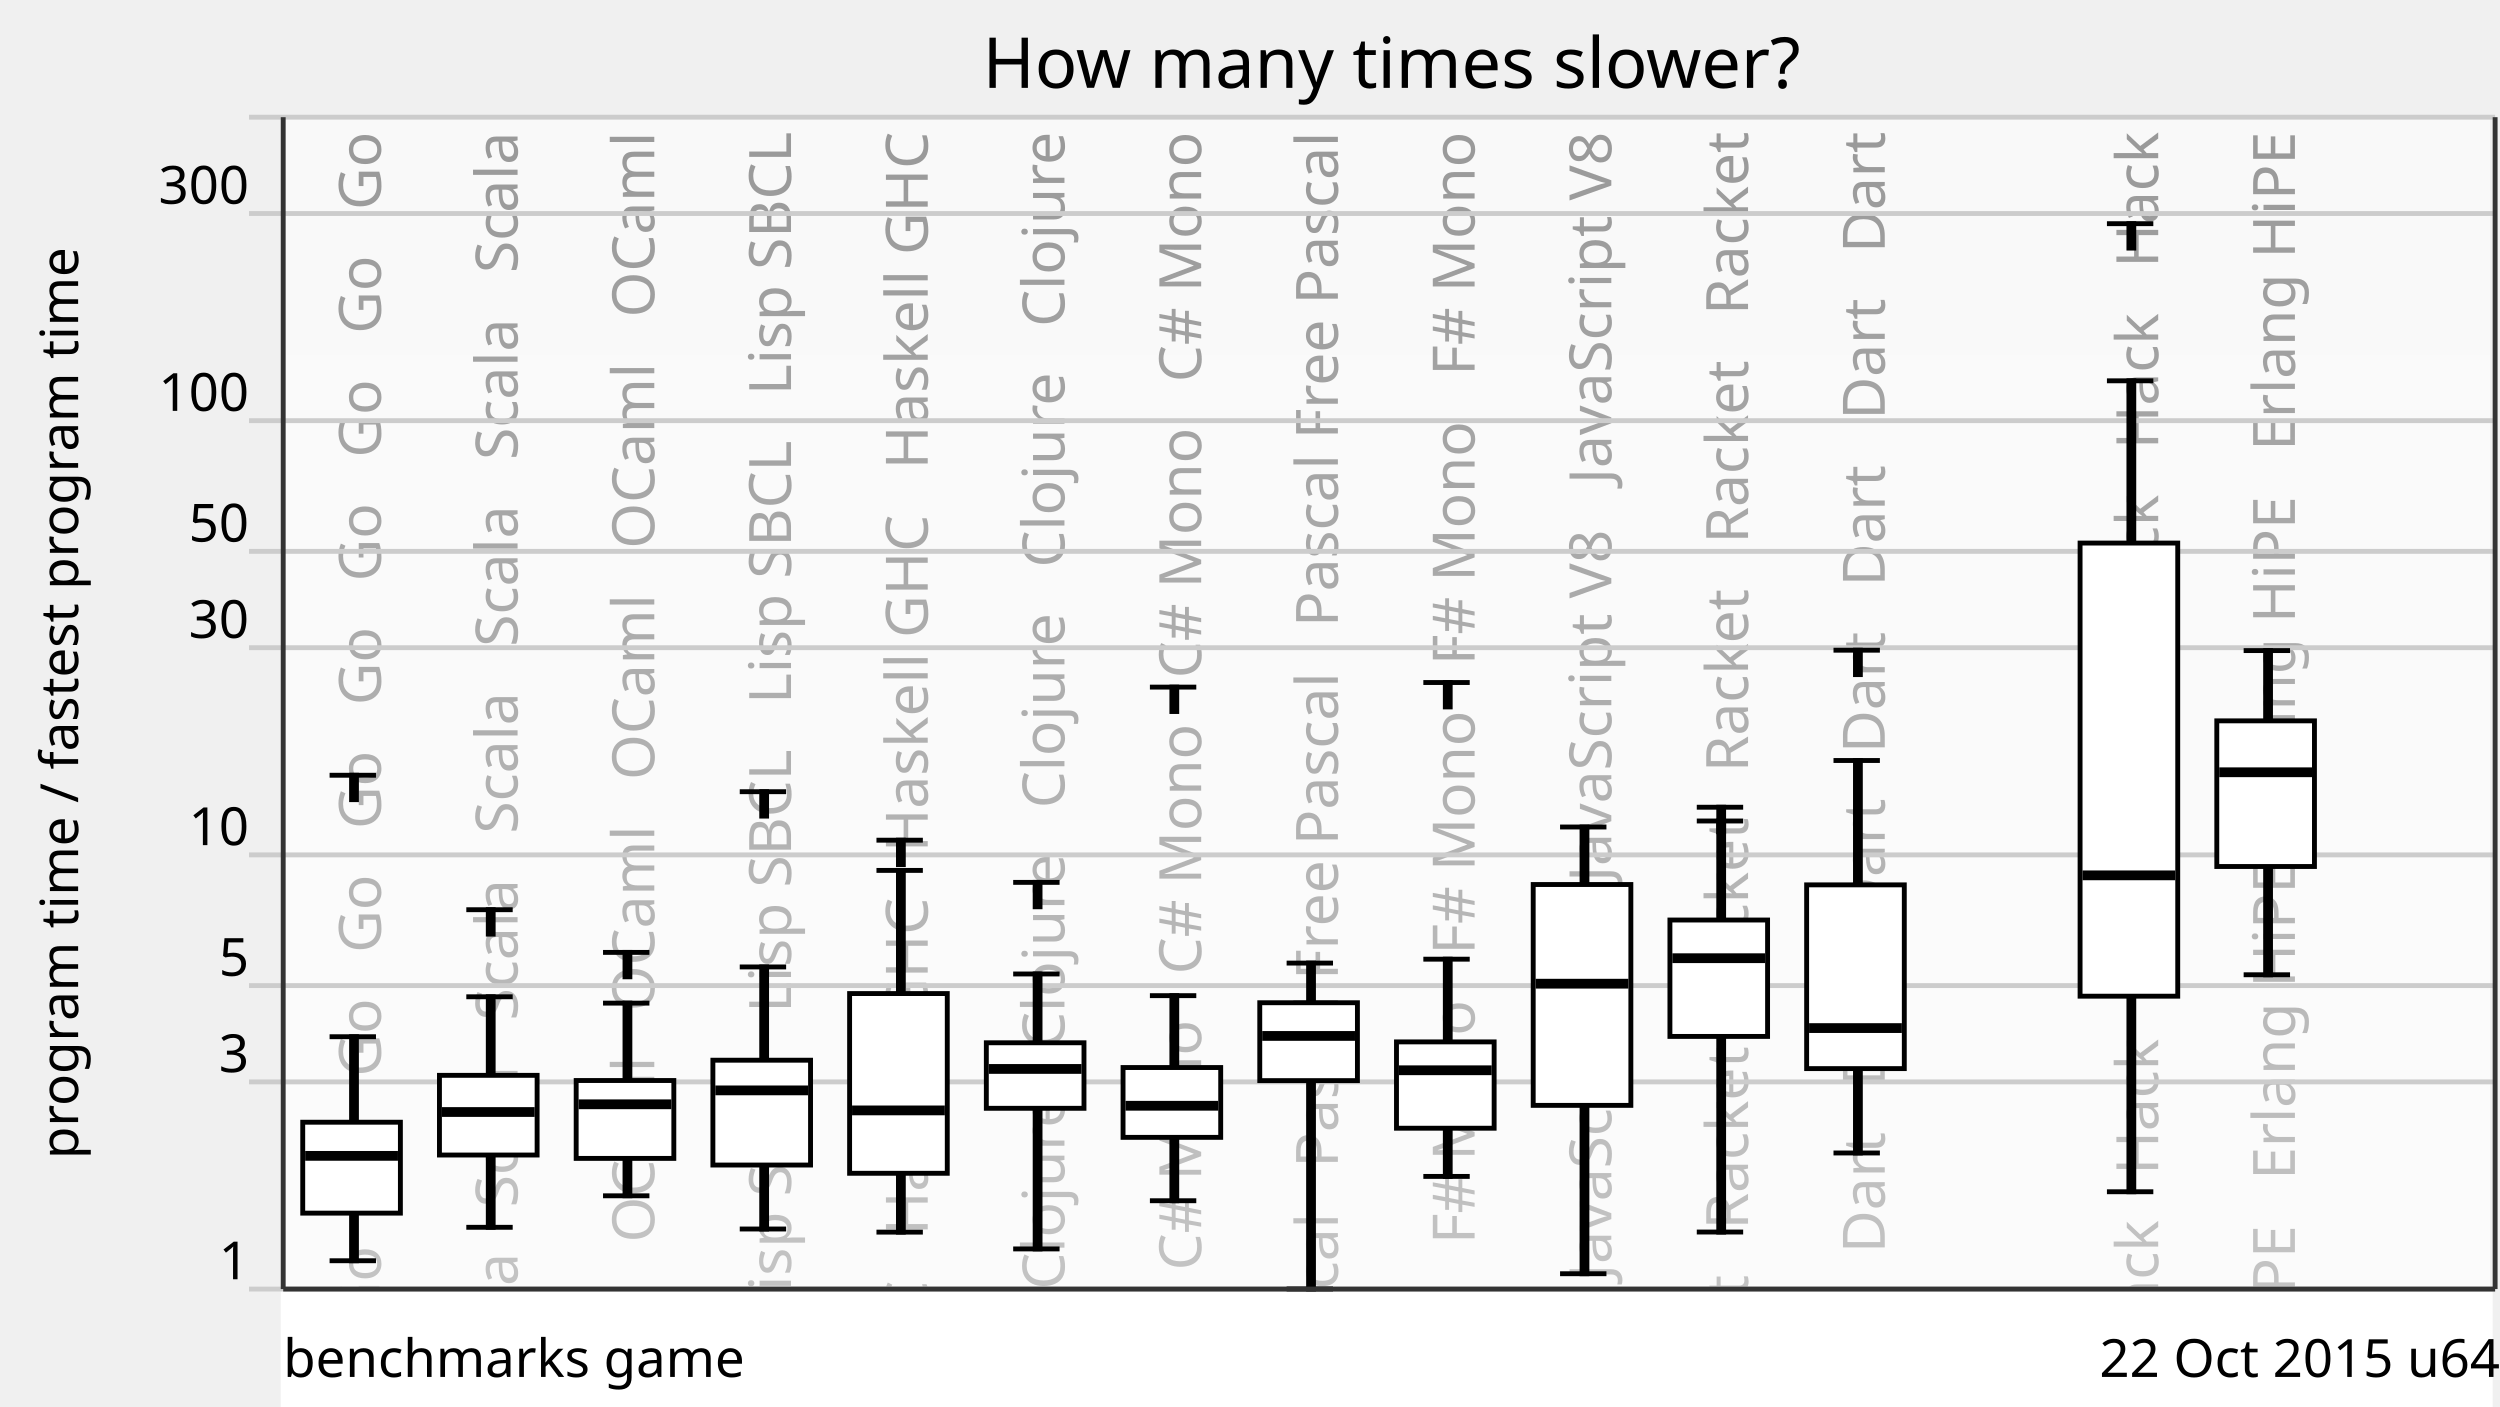
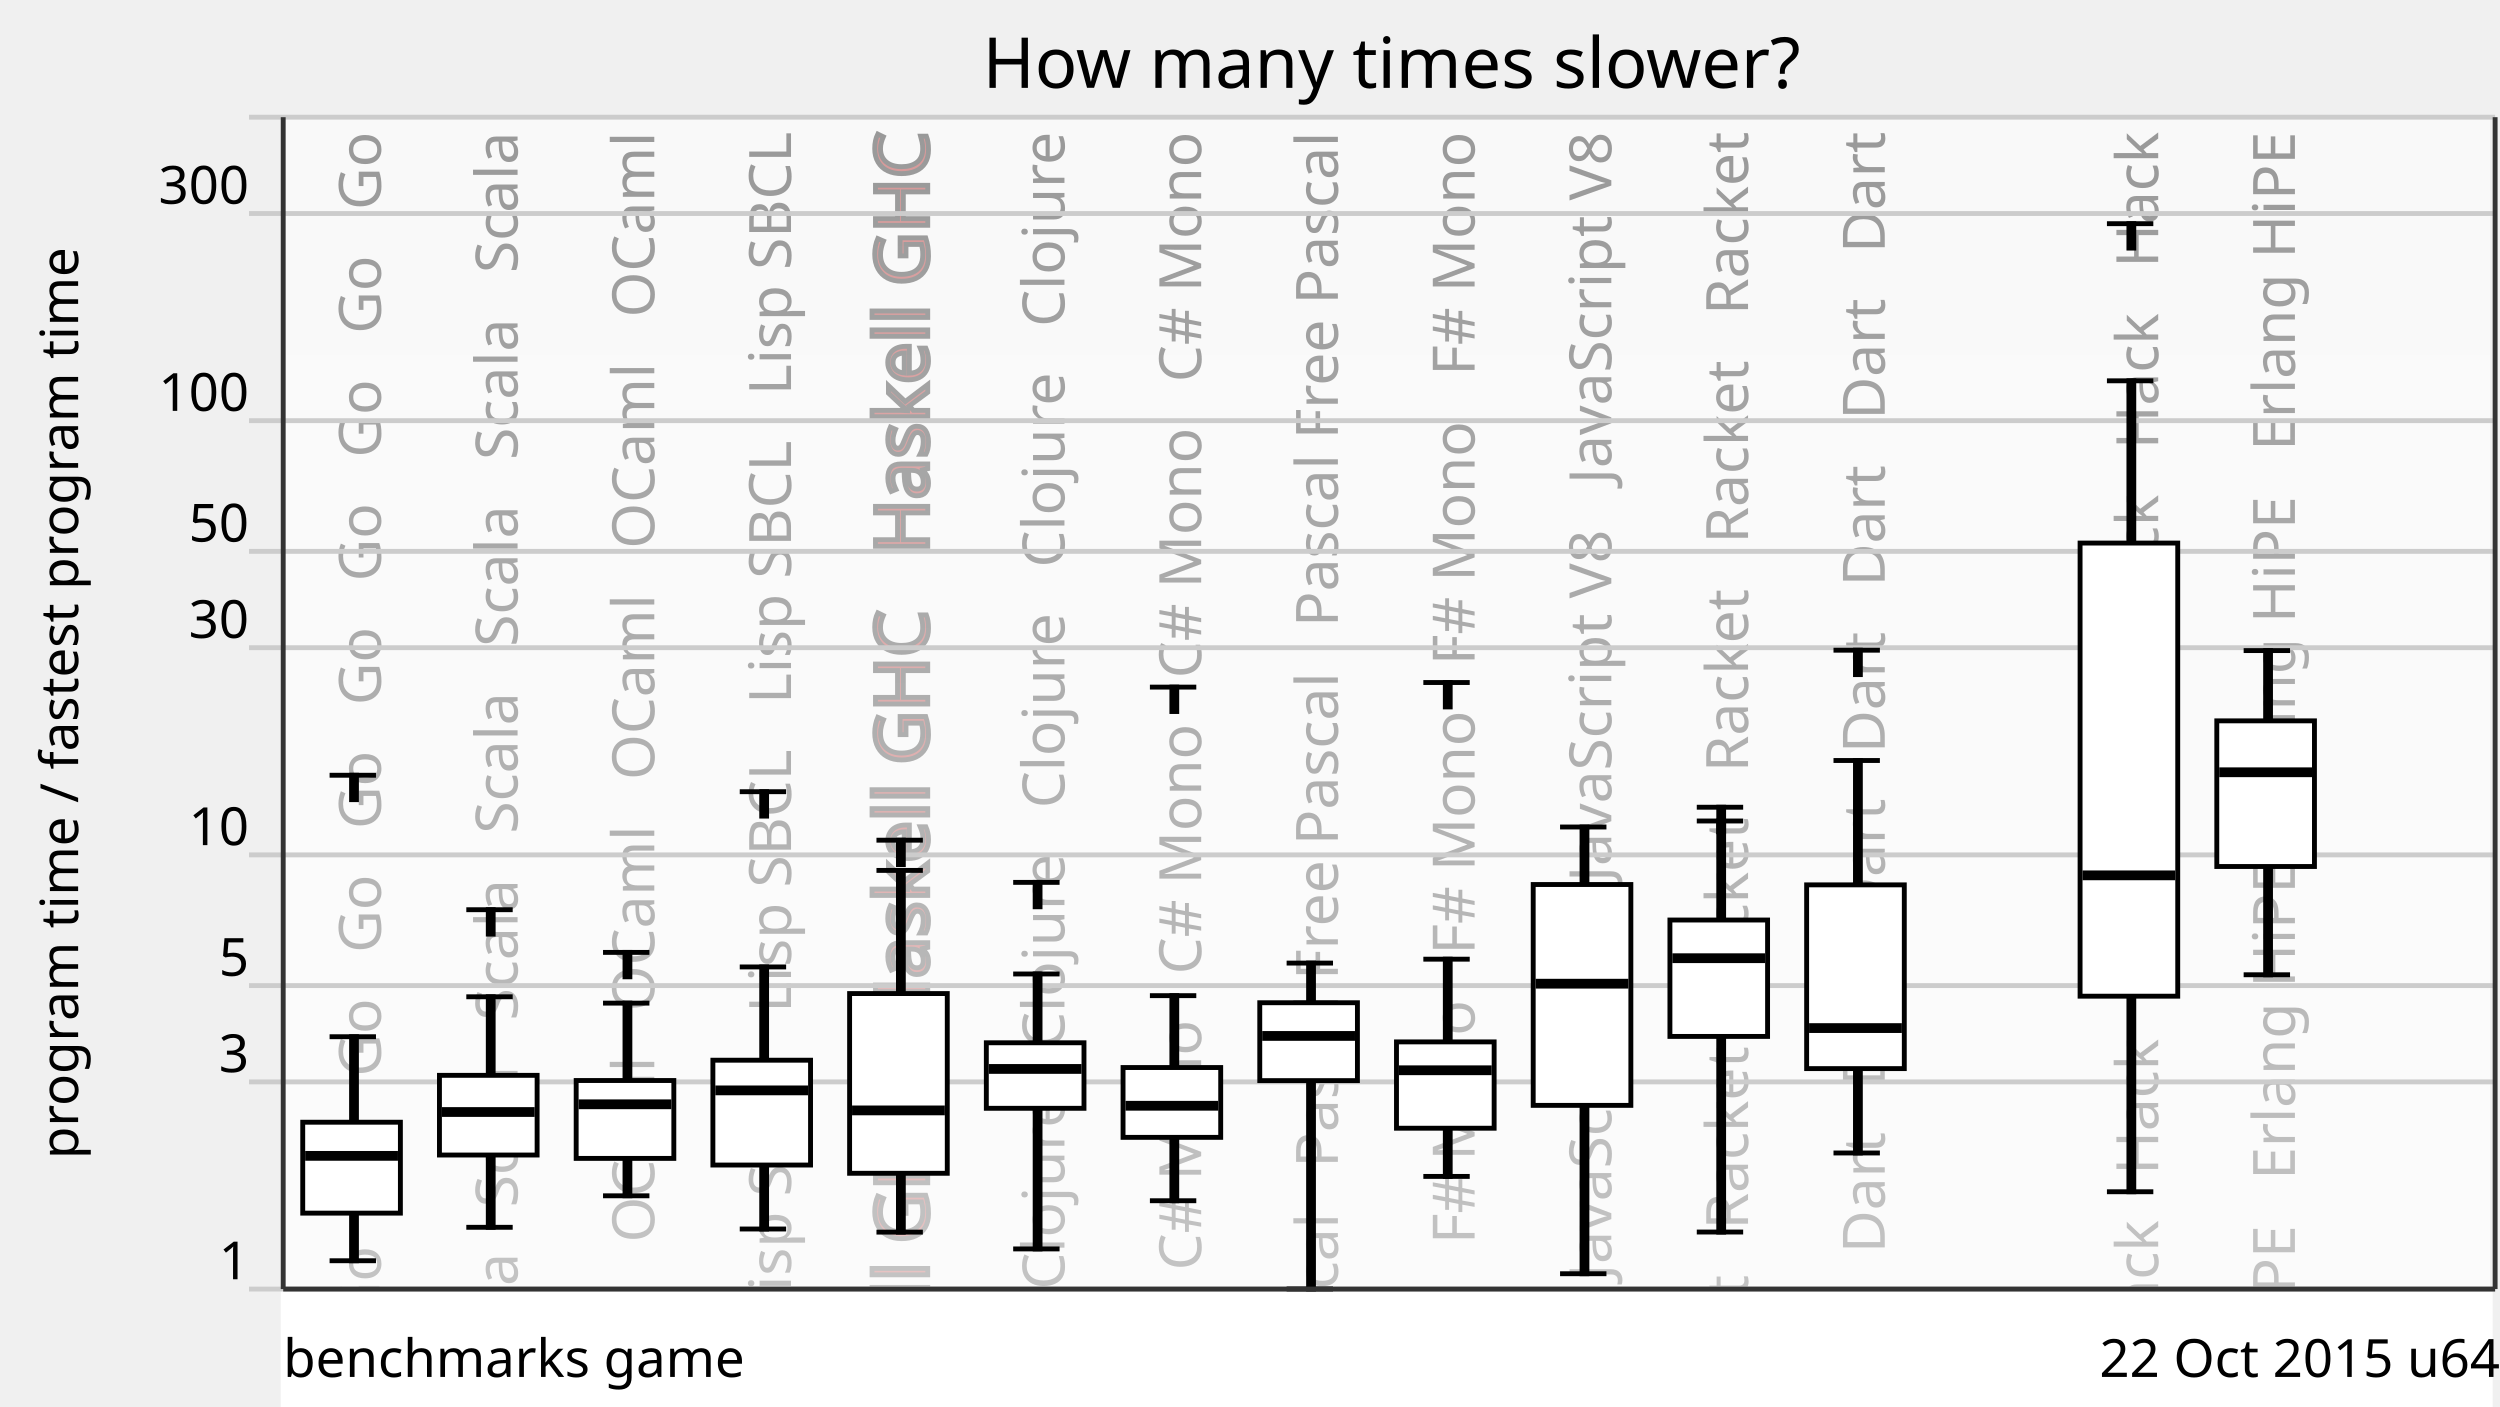
<svg xmlns="http://www.w3.org/2000/svg" xmlns:xlink="http://www.w3.org/1999/xlink" version="1.1" viewBox="0 0 512 288">
  <defs>
    <linearGradient id="grade" x1="0" y1="0" x2="0" y2="1">
      <stop offset="0" style="stop-color: white" stop-opacity="0.6" />
      <stop offset="1" style="stop-color: white" stop-opacity="0.8" />
    </linearGradient>
    <mask id="fade">
      <rect x="58" y="24" width="452" height="288" fill="url(#grade)" />
    </mask>
    <g id="backgroundText" style="text-anchor: end; font-family: Ubuntu,Verdana,sans-serif; font-size: 1em;">
      <text x="18" y="0" transform="rotate(270,18,0)" xml:space="preserve">   Go   Go   Go   Go   Go   Go   Go   Go   Go   Go   Go   Go</text>
      <text x="46" y="0" transform="rotate(270,46,0)" xml:space="preserve">   Scala   Scala   Scala   Scala   Scala   Scala   Scala</text>
      <text x="74" y="0" transform="rotate(270,74,0)" xml:space="preserve">   OCaml   OCaml   OCaml   OCaml   OCaml   OCaml   OCaml</text>
      <text x="102" y="0" transform="rotate(270,102,0)" xml:space="preserve">   Lisp SBCL   Lisp SBCL   Lisp SBCL   Lisp SBCL   Lisp SBCL</text>
-       <text x="130" y="0" transform="rotate(270,130,0)" xml:space="preserve">   Haskell GHC   Haskell GHC   Haskell GHC   Haskell GHC</text>
+       <text style="stroke:black;fill:#990000;font-size:125%;" x="130" y="0" transform="rotate(270,130,0)" xml:space="preserve">   Haskell GHC   Haskell GHC   Haskell GHC   Haskell GHC</text>
      <text x="158" y="0" transform="rotate(270,158,0)" xml:space="preserve">   Clojure   Clojure   Clojure   Clojure   Clojure   Clojure</text>
      <text x="186" y="0" transform="rotate(270,186,0)" xml:space="preserve">   C# Mono   C# Mono   C# Mono   C# Mono   C# Mono   C# Mono</text>
      <text x="214" y="0" transform="rotate(270,214,0)" xml:space="preserve">Pascal Free Pascal   Pascal Free Pascal   Pascal Free Pascal</text>
      <text x="242" y="0" transform="rotate(270,242,0)" xml:space="preserve">   F# Mono   F# Mono   F# Mono   F# Mono   F# Mono   F# Mono</text>
      <text x="270" y="0" transform="rotate(270,270,0)" xml:space="preserve">avaScript V8   JavaScript V8   JavaScript V8   JavaScript V8</text>
      <text x="298" y="0" transform="rotate(270,298,0)" xml:space="preserve">   Racket   Racket   Racket   Racket   Racket   Racket</text>
      <text x="326" y="0" transform="rotate(270,326,0)" xml:space="preserve">Dart   Dart   Dart   Dart   Dart   Dart   Dart   Dart   Dart</text>
      <text x="354" y="0" transform="rotate(270,354,0)" xml:space="preserve">   </text>
      <text x="382" y="0" transform="rotate(270,382,0)" xml:space="preserve">Hack   Hack   Hack   Hack   Hack   Hack   Hack   Hack   Hack</text>
      <text x="410" y="0" transform="rotate(270,410,0)" xml:space="preserve">   Erlang HiPE   Erlang HiPE   Erlang HiPE   Erlang HiPE</text>
    </g>
  </defs>
  <use x="60" y="27" xlink:href="#backgroundText" />
  <rect x="58" y="24" width="452" height="288" fill="white" mask="url(#fade)" />
  <rect x="58" y="264" width="452" height="288" style="fill: white; stroke: white;" />
  <g style="stroke: #ccc;">
    <line x1="51" y1="264" x2="511" y2="264" />
    <line x1="51" y1="221.57" x2="511" y2="221.57" />
    <line x1="51" y1="201.85" x2="511" y2="201.85" />
    <line x1="51" y1="175.08" x2="511" y2="175.08" />
    <line x1="51" y1="132.65" x2="511" y2="132.65" />
    <line x1="51" y1="112.92" x2="511" y2="112.92" />
    <line x1="51" y1="86.15" x2="511" y2="86.15" />
    <line x1="51" y1="43.73" x2="511" y2="43.73" />
    <line x1="51" y1="24" x2="511" y2="24" />
  </g>
  <g style="text-anchor: end; font-family: Ubuntu,Verdana,sans-serif; font-size: 0.9em;">
    <text x="51" y="262">1</text>
    <text x="51" y="219.57">3</text>
    <text x="51" y="199.85">5</text>
    <text x="51" y="173.08">10</text>
    <text x="51" y="130.65">30</text>
    <text x="51" y="110.92">50</text>
    <text x="51" y="84.15">100</text>
    <text x="51" y="41.73">300</text>
    <text x="51" y="22" />
  </g>
  <g style="fill: black; stroke: black;">
    <rect x="72" y="212.32" width="1" height="45.88" />
    <rect x="100" y="204.14" width="1" height="47.21" />
    <rect x="128" y="205.44" width="1" height="39.45" />
    <rect x="156" y="198.03" width="1" height="53.67" />
    <rect x="184" y="178.26" width="1" height="74.08" />
    <rect x="212" y="199.47" width="1" height="56.31" />
    <rect x="240" y="203.91" width="1" height="42" />
    <rect x="268" y="197.24" width="1" height="66.74" />
    <rect x="296" y="196.44" width="1" height="44.5" />
    <rect x="324" y="169.37" width="1" height="91.49" />
    <rect x="352" y="168.14" width="1" height="84.19" />
    <rect x="380" y="155.75" width="1" height="80.38" />
    <rect x="408" y="708.61" width="1" height="0" />
    <rect x="436" y="77.99" width="1" height="166.08" />
    <rect x="464" y="133.24" width="1" height="66.4" />
  </g>
  <g style="fill: white; stroke: black;">
    <rect x="62" y="229.83" width="20" height="18.62" />
    <rect x="90" y="220.23" width="20" height="16.32" />
    <rect x="118" y="221.29" width="20" height="15.95" />
    <rect x="146" y="217.13" width="20" height="21.47" />
    <rect x="174" y="203.48" width="20" height="36.81" />
    <rect x="202" y="213.56" width="20" height="13.42" />
    <rect x="230" y="218.63" width="20" height="14.3" />
    <rect x="258" y="205.36" width="20" height="15.95" />
    <rect x="286" y="213.38" width="20" height="17.68" />
    <rect x="314" y="181.15" width="20" height="45.23" />
    <rect x="342" y="188.42" width="20" height="23.84" />
    <rect x="370" y="181.22" width="20" height="37.63" />
    <rect x="398" y="708.61" width="20" height="0" />
    <rect x="426" y="111.22" width="20" height="92.8" />
    <rect x="454" y="147.63" width="20" height="29.83" />
  </g>
  <g style="fill: black; stroke: black;">
    <line x1="67.5" y1="258.2" x2="77" y2="258.2" />
    <line x1="67.5" y1="212.32" x2="77" y2="212.32" />
    <line x1="67.5" y1="158.77" x2="77" y2="158.77" />
    <rect x="72" y="158.77" width="1" height="5" />
  </g>
  <g style="fill: black; stroke: black;">
    <rect x="63" y="236.22" width="18" height="1" />
  </g>
  <g style="fill: black; stroke: black;">
    <line x1="95.5" y1="251.35" x2="105" y2="251.35" />
    <line x1="95.5" y1="204.14" x2="105" y2="204.14" />
    <line x1="95.5" y1="186.31" x2="105" y2="186.31" />
    <rect x="100" y="186.31" width="1" height="5" />
  </g>
  <g style="fill: black; stroke: black;">
    <rect x="91" y="227.24" width="18" height="1" />
  </g>
  <g style="fill: black; stroke: black;">
    <line x1="123.5" y1="244.9" x2="133" y2="244.9" />
    <line x1="123.5" y1="205.44" x2="133" y2="205.44" />
    <line x1="123.5" y1="195.05" x2="133" y2="195.05" />
    <rect x="128" y="195.05" width="1" height="5" />
  </g>
  <g style="fill: black; stroke: black;">
    <rect x="119" y="225.66" width="18" height="1" />
  </g>
  <g style="fill: black; stroke: black;">
    <line x1="151.5" y1="251.7" x2="161" y2="251.7" />
    <line x1="151.5" y1="198.03" x2="161" y2="198.03" />
    <line x1="151.5" y1="162.14" x2="161" y2="162.14" />
    <rect x="156" y="162.14" width="1" height="5" />
  </g>
  <g style="fill: black; stroke: black;">
    <rect x="147" y="222.81" width="18" height="1" />
  </g>
  <g style="fill: black; stroke: black;">
    <line x1="179.5" y1="252.34" x2="189" y2="252.34" />
    <line x1="179.5" y1="178.26" x2="189" y2="178.26" />
    <line x1="179.5" y1="172.07" x2="189" y2="172.07" />
    <rect x="184" y="172.07" width="1" height="5" />
  </g>
  <g style="fill: black; stroke: black;">
    <rect x="175" y="226.91" width="18" height="1" />
  </g>
  <g style="fill: black; stroke: black;">
    <line x1="207.5" y1="255.78" x2="217" y2="255.78" />
    <line x1="207.5" y1="199.47" x2="217" y2="199.47" />
    <line x1="207.5" y1="180.71" x2="217" y2="180.71" />
    <rect x="212" y="180.71" width="1" height="5" />
  </g>
  <g style="fill: black; stroke: black;">
    <rect x="203" y="218.42" width="18" height="1" />
  </g>
  <g style="fill: black; stroke: black;">
    <line x1="235.5" y1="245.91" x2="245" y2="245.91" />
    <line x1="235.5" y1="203.91" x2="245" y2="203.91" />
    <line x1="235.5" y1="140.72" x2="245" y2="140.72" />
    <rect x="240" y="140.72" width="1" height="5" />
  </g>
  <g style="fill: black; stroke: black;">
    <rect x="231" y="225.96" width="18" height="1" />
  </g>
  <g style="fill: black; stroke: black;">
    <line x1="263.5" y1="263.98" x2="273" y2="263.98" />
    <line x1="263.5" y1="197.24" x2="273" y2="197.24" />
  </g>
  <g style="fill: black; stroke: black;">
    <rect x="259" y="211.66" width="18" height="1" />
  </g>
  <g style="fill: black; stroke: black;">
    <line x1="291.5" y1="240.93" x2="301" y2="240.93" />
    <line x1="291.5" y1="196.44" x2="301" y2="196.44" />
    <line x1="291.5" y1="139.78" x2="301" y2="139.78" />
    <rect x="296" y="139.78" width="1" height="5" />
  </g>
  <g style="fill: black; stroke: black;">
    <rect x="287" y="218.69" width="18" height="1" />
  </g>
  <g style="fill: black; stroke: black;">
    <line x1="319.5" y1="260.86" x2="329" y2="260.86" />
    <line x1="319.5" y1="169.37" x2="329" y2="169.37" />
  </g>
  <g style="fill: black; stroke: black;">
    <rect x="315" y="200.96" width="18" height="1" />
  </g>
  <g style="fill: black; stroke: black;">
    <line x1="347.5" y1="252.32" x2="357" y2="252.32" />
    <line x1="347.5" y1="168.14" x2="357" y2="168.14" />
    <line x1="347.5" y1="165.32" x2="357" y2="165.32" />
    <rect x="352" y="165.32" width="1" height="5" />
  </g>
  <g style="fill: black; stroke: black;">
    <rect x="343" y="195.74" width="18" height="1" />
  </g>
  <g style="fill: black; stroke: black;">
    <line x1="375.5" y1="236.13" x2="385" y2="236.13" />
    <line x1="375.5" y1="155.75" x2="385" y2="155.75" />
    <line x1="375.5" y1="133.16" x2="385" y2="133.16" />
    <rect x="380" y="133.16" width="1" height="5" />
  </g>
  <g style="fill: black; stroke: black;">
    <rect x="371" y="210.05" width="18" height="1" />
  </g>
  <g style="fill: black; stroke: black;">
    <line x1="403.5" y1="708.61" x2="413" y2="708.61" />
    <line x1="403.5" y1="708.61" x2="413" y2="708.61" />
  </g>
  <g style="fill: black; stroke: black;">
    <rect x="399" y="707.61" width="18" height="1" />
  </g>
  <g style="fill: black; stroke: black;">
    <line x1="431.5" y1="244.07" x2="441" y2="244.07" />
    <line x1="431.5" y1="77.99" x2="441" y2="77.99" />
    <line x1="431.5" y1="45.81" x2="441" y2="45.81" />
    <rect x="436" y="45.81" width="1" height="5" />
  </g>
  <g style="fill: black; stroke: black;">
    <rect x="427" y="178.77" width="18" height="1" />
  </g>
  <g style="fill: black; stroke: black;">
    <line x1="459.5" y1="199.63" x2="469" y2="199.63" />
    <line x1="459.5" y1="133.24" x2="469" y2="133.24" />
  </g>
  <g style="fill: black; stroke: black;">
    <rect x="455" y="157.66" width="18" height="1" />
  </g>
  <g style="text-anchor: end; font-family: Ubuntu,Verdana,sans-serif; font-size: 0.9em;">
    <text x="512" y="282">22 Oct 2015 u64</text>
    <text x="58" y="282" style="text-anchor: start;">benchmarks game</text>
  </g>
  <text x="16" y="144" transform="rotate(270,16,144)" style="text-anchor: middle; font-family: Ubuntu,Verdana,sans-serif; font-size: 0.9em;">program time / fastest program time</text>
  <text x="285" y="18" style="text-anchor: middle; font-family: Ubuntu,Verdana,sans-serif; font-size: 1.2em;">How many times slower?</text>
  <g style="stroke: #333;">
    <line x1="58" y1="24" x2="58" y2="264" />
    <line x1="511" y1="24" x2="511" y2="264" />
    <line x1="58" y1="264" x2="511" y2="264" />
  </g>
</svg>
